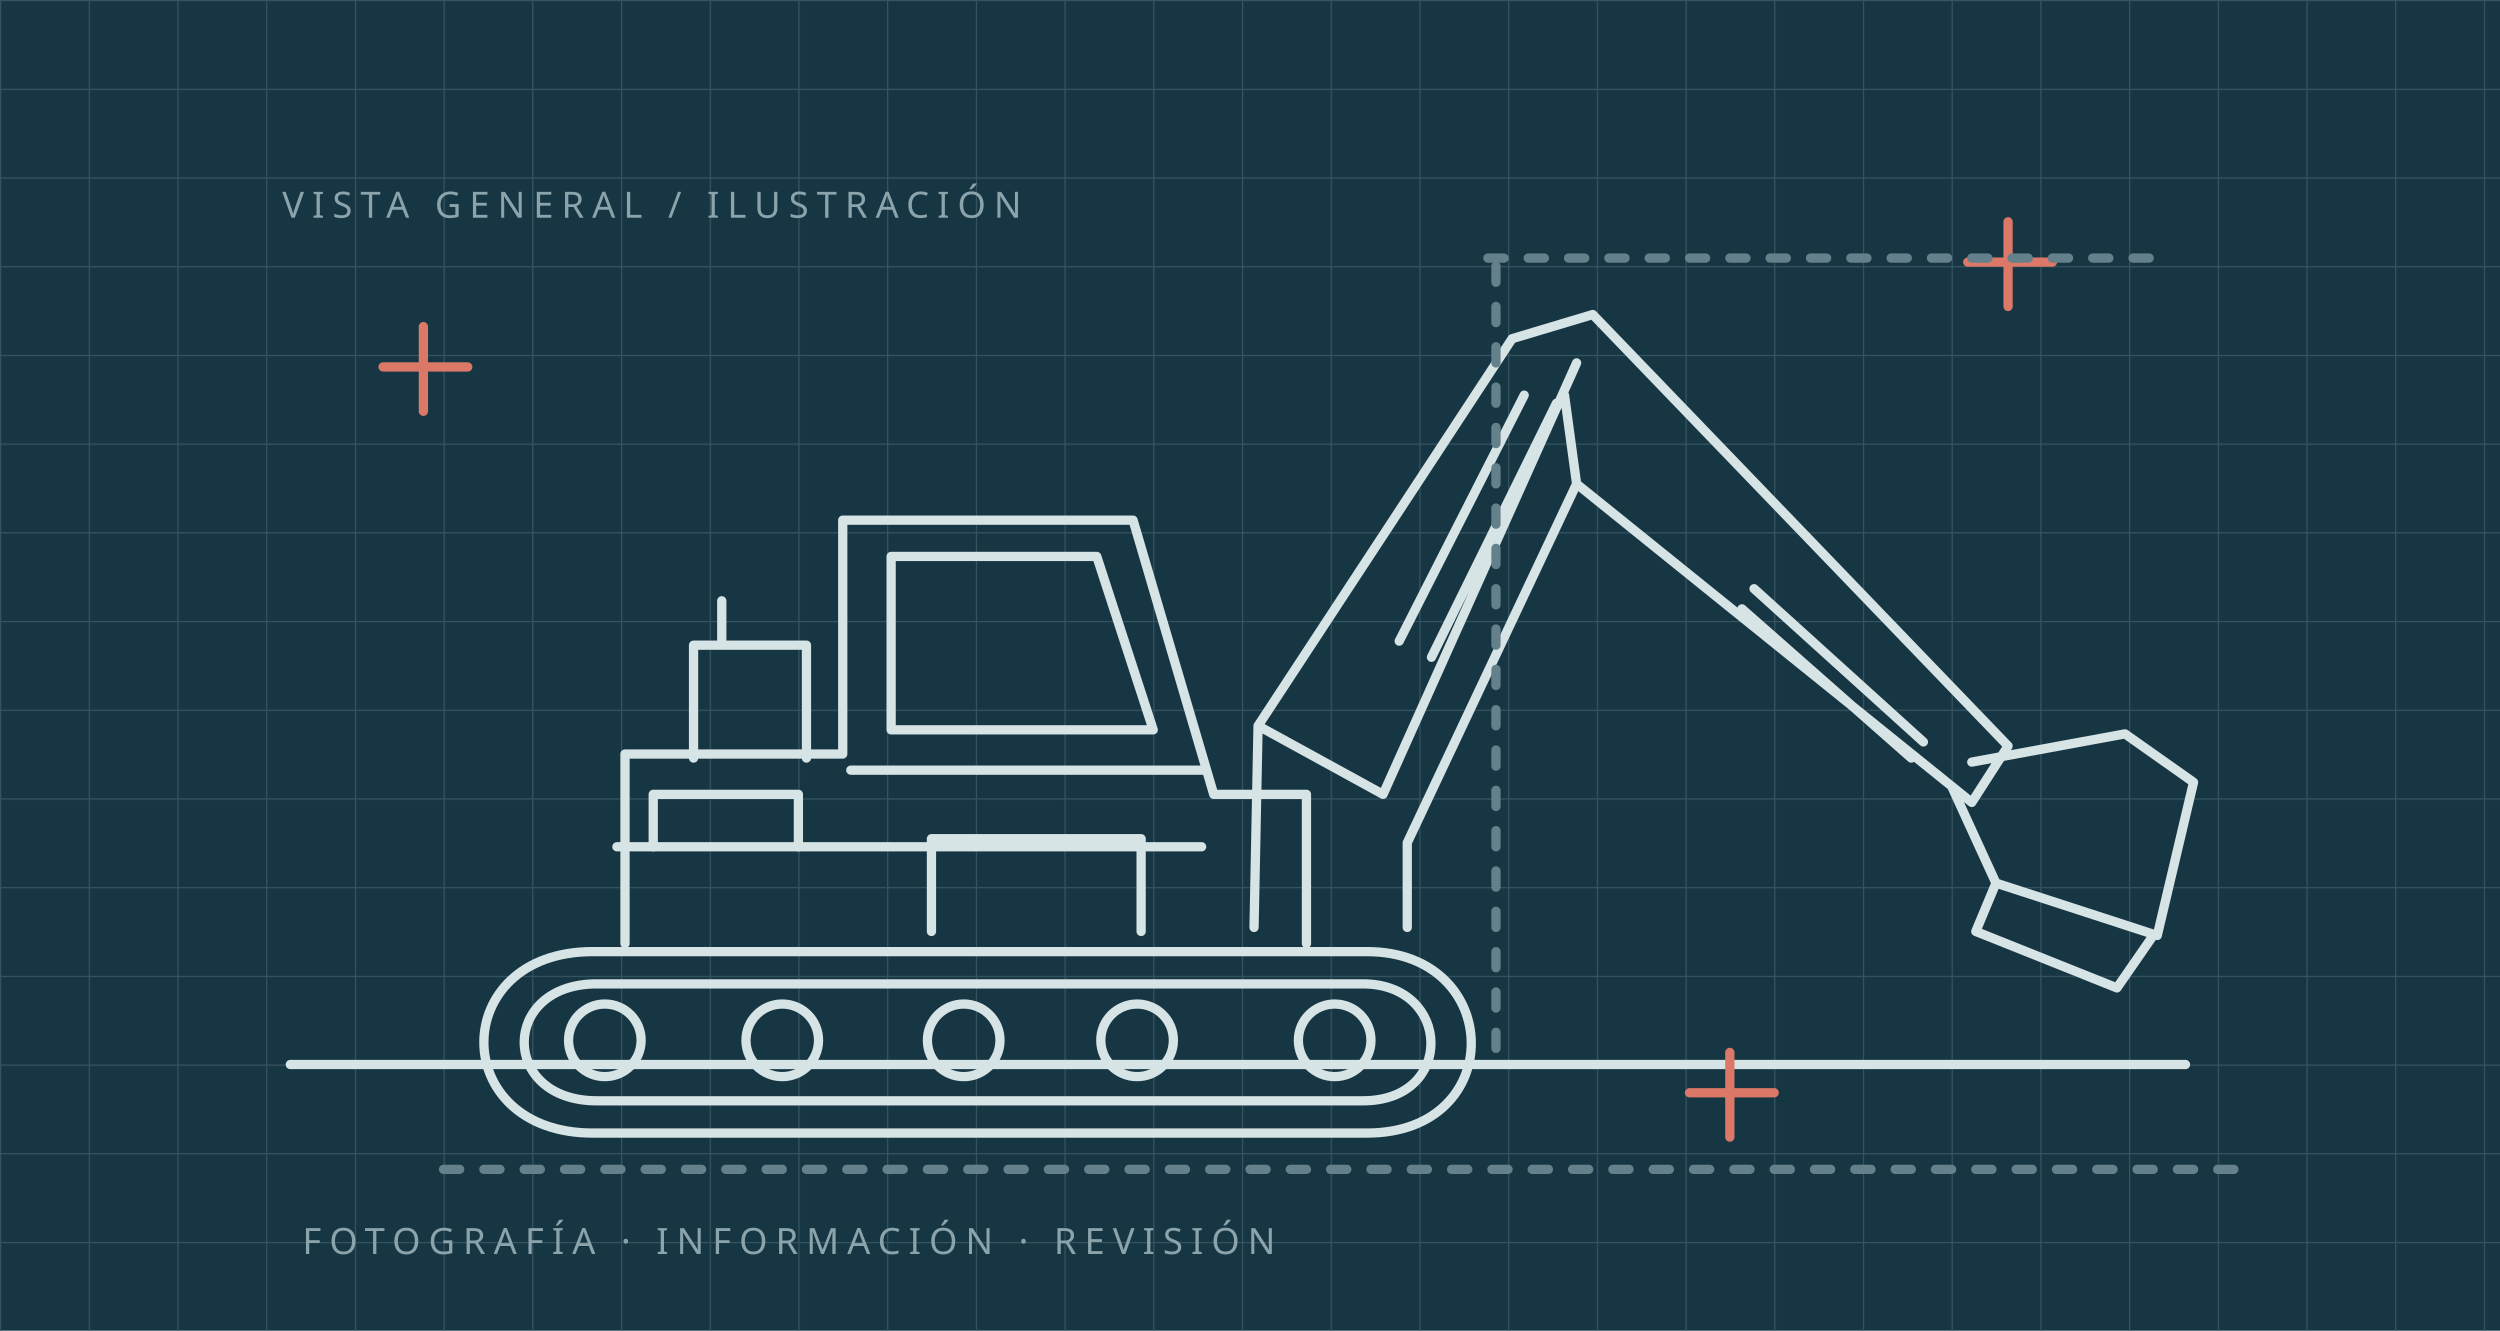
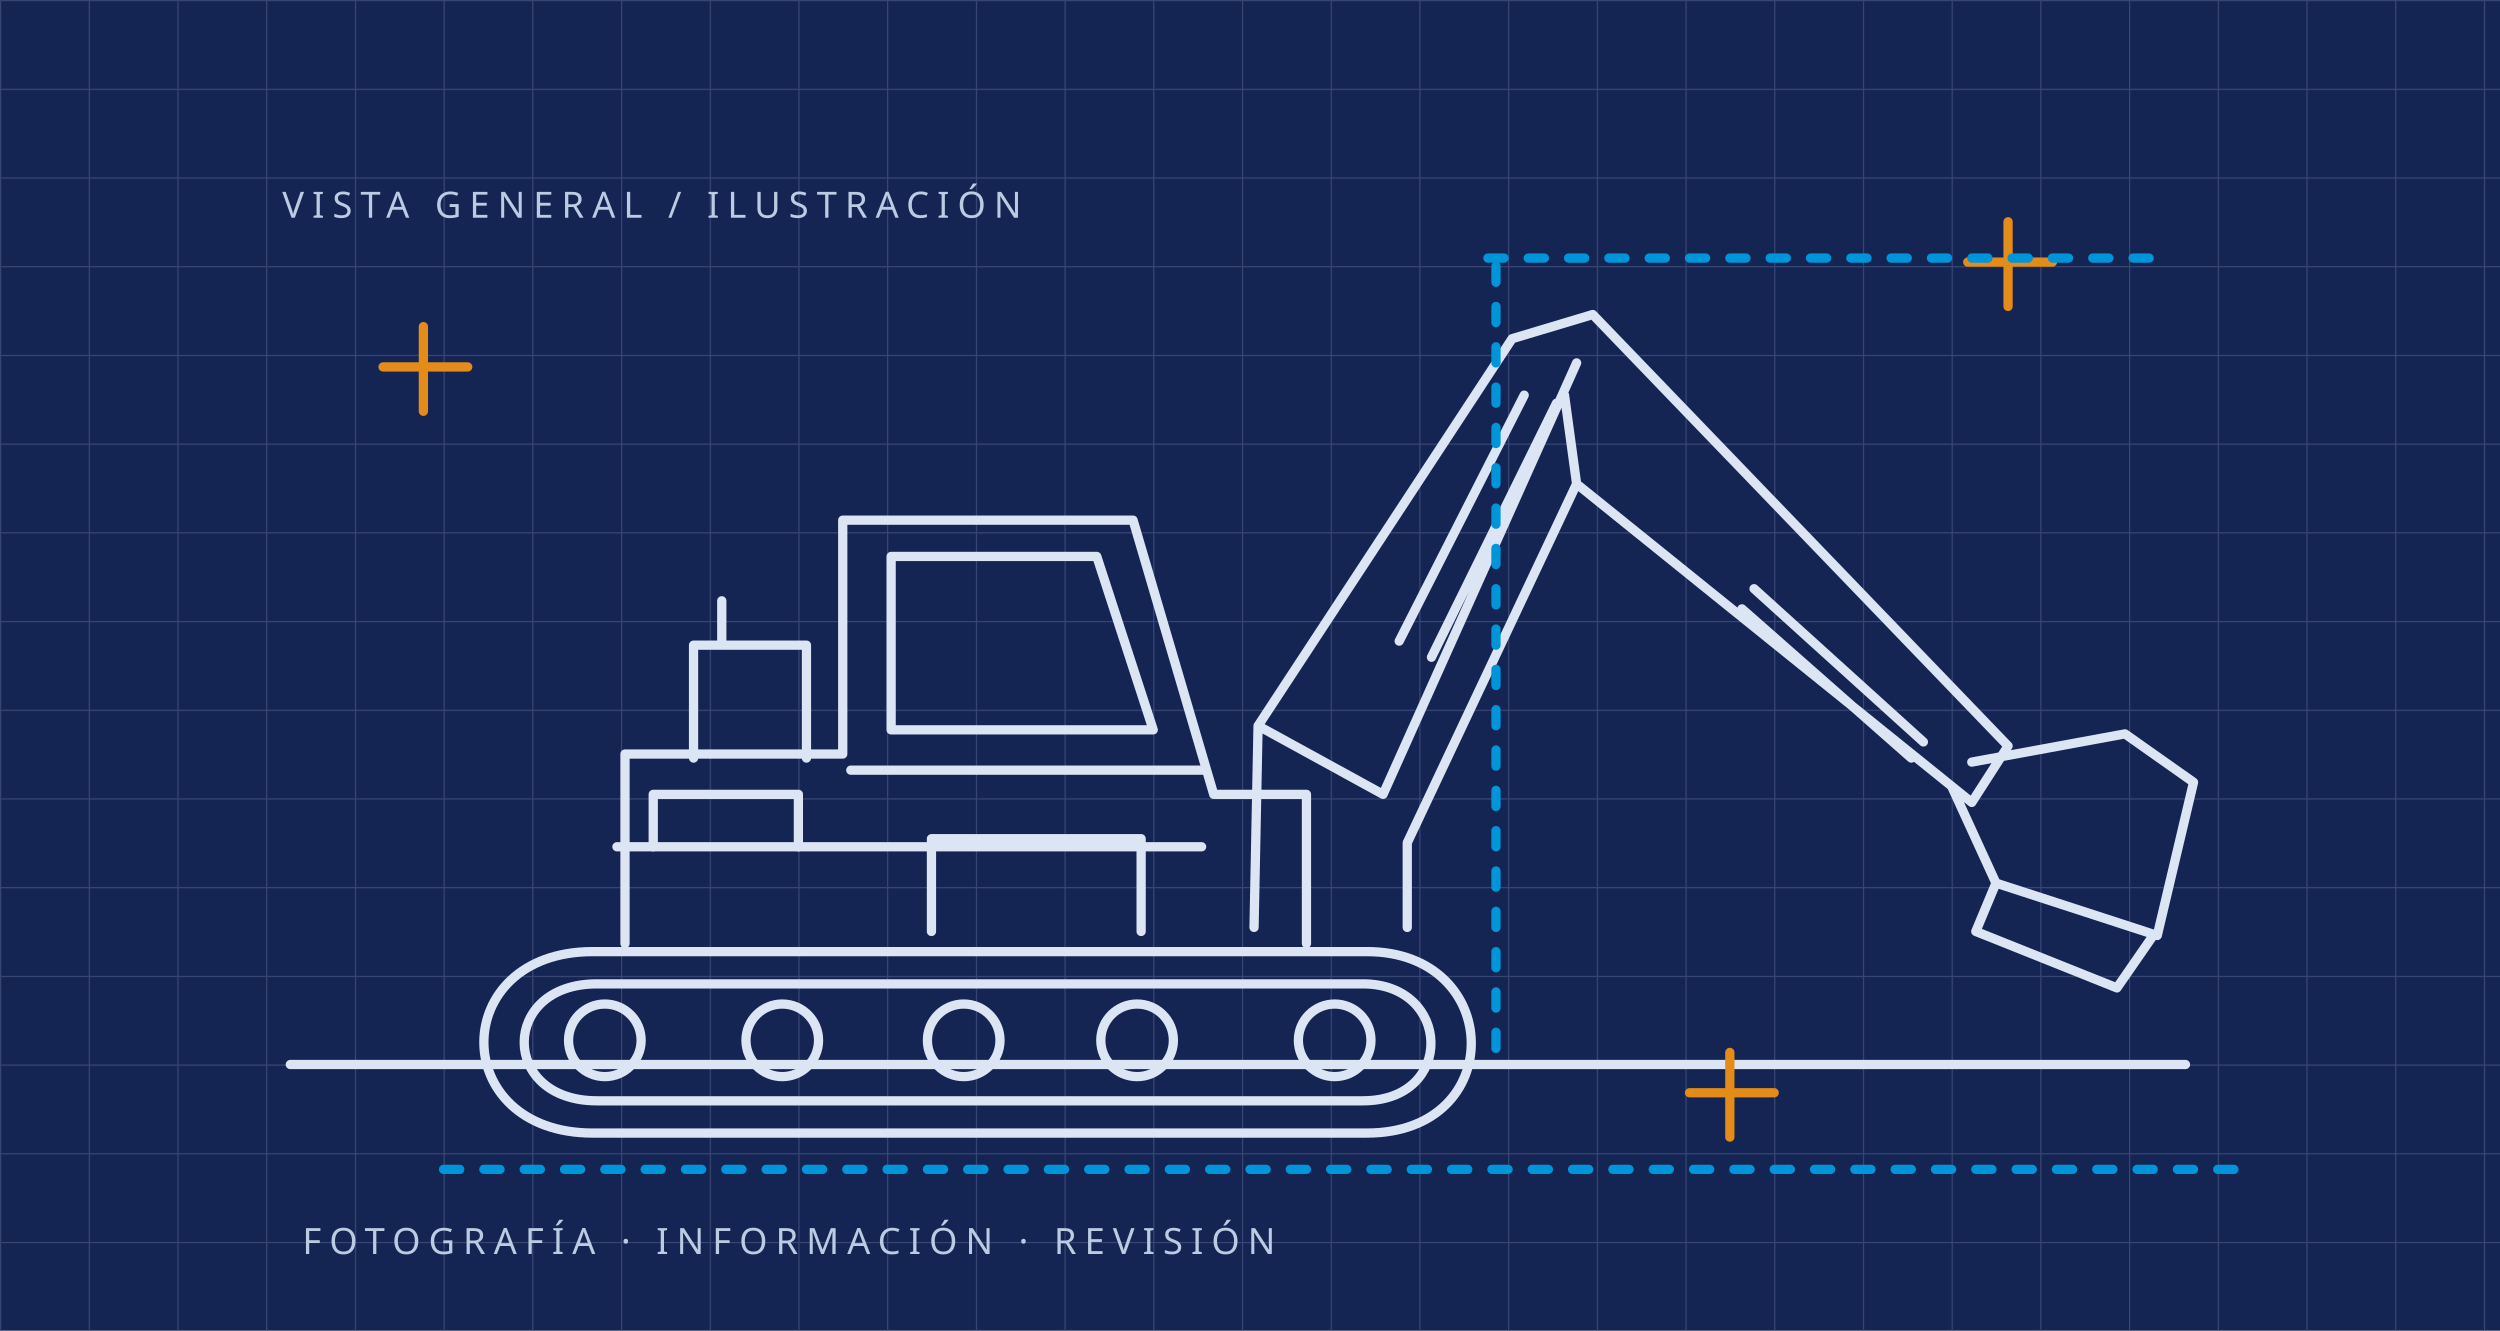
<svg xmlns="http://www.w3.org/2000/svg" viewBox="0 0 620 330" role="img">
  <defs>
    <pattern id="grid" width="22" height="22" patternUnits="userSpaceOnUse">
-       <path d="M22 0H0V22" fill="none" stroke="#365360" stroke-width=".6" />
+       <path d="M22 0H0V22" fill="none" stroke="#384674" stroke-width=".6" />
    </pattern>
  </defs>
-   <rect width="620" height="330" fill="#173644" />
+   <rect width="620" height="330" fill="#142453" />
  <rect width="620" height="330" fill="url(#grid)" />
-   <g fill="none" stroke="#d7e4e5" stroke-width="2.3" stroke-linecap="round" stroke-linejoin="round">
+   <g fill="none" stroke="#dce5f3" stroke-width="2.3" stroke-linecap="round" stroke-linejoin="round">
    <path d="M72 264h470M147 236h192c34 0 35 45 0 45H147c-36 0-36-45 0-45Z" />
    <path d="M148 244h190c22 0 23 29 0 29H148c-24 0-24-29 0-29Z" />
    <circle cx="150" cy="258" r="9" />
    <circle cx="194" cy="258" r="9" />
    <circle cx="239" cy="258" r="9" />
    <circle cx="282" cy="258" r="9" />
    <circle cx="331" cy="258" r="9" />
    <path d="M155 234v-47h54v-58h72l20 68h23v37M153 210h145M211 191h88M221 138h51l14 43h-65Z" />
    <path d="m311 230 1-50 63-96 20-6 103 107-9 14-98-79-42 89v21M312 180l31 17 48-107M391 120l-3-22M347 159l31-61M355 163l31-63M432 151l42 37M435 146l42 38M484 195l11 24 40 13 9-38-17-12-38 7M495 219l-5 12 35 14 9-13M172 188v-28h28v28M179 160v-11M162 210v-13h36v13M231 231v-23h52v23" />
-     <path stroke="#db7868" d="M95 91h21M105 81v21M488 65h21M498 55v21M419 271h21M429 261v21" />
-     <path stroke="#64818b" stroke-dasharray="4 6" d="M110 290h446M369 64h166M371 66v198" />
+     <path stroke="#e38c1a" d="M95 91h21M105 81v21M488 65h21M498 55v21M419 271h21M429 261v21" />
+     <path stroke="#0095d9" stroke-dasharray="4 6" d="M110 290h446M369 64h166M371 66v198" />
  </g>
-   <g fill="#8ba4ab" font-family="sans-serif" font-size="9" letter-spacing="2">
+   <g fill="#bacbe2" font-family="sans-serif" font-size="9" letter-spacing="2">
    <text x="70" y="54">VISTA GENERAL / ILUSTRACIÓN</text>
    <text x="75" y="311">FOTOGRAFÍA · INFORMACIÓN · REVISIÓN</text>
  </g>
</svg>
